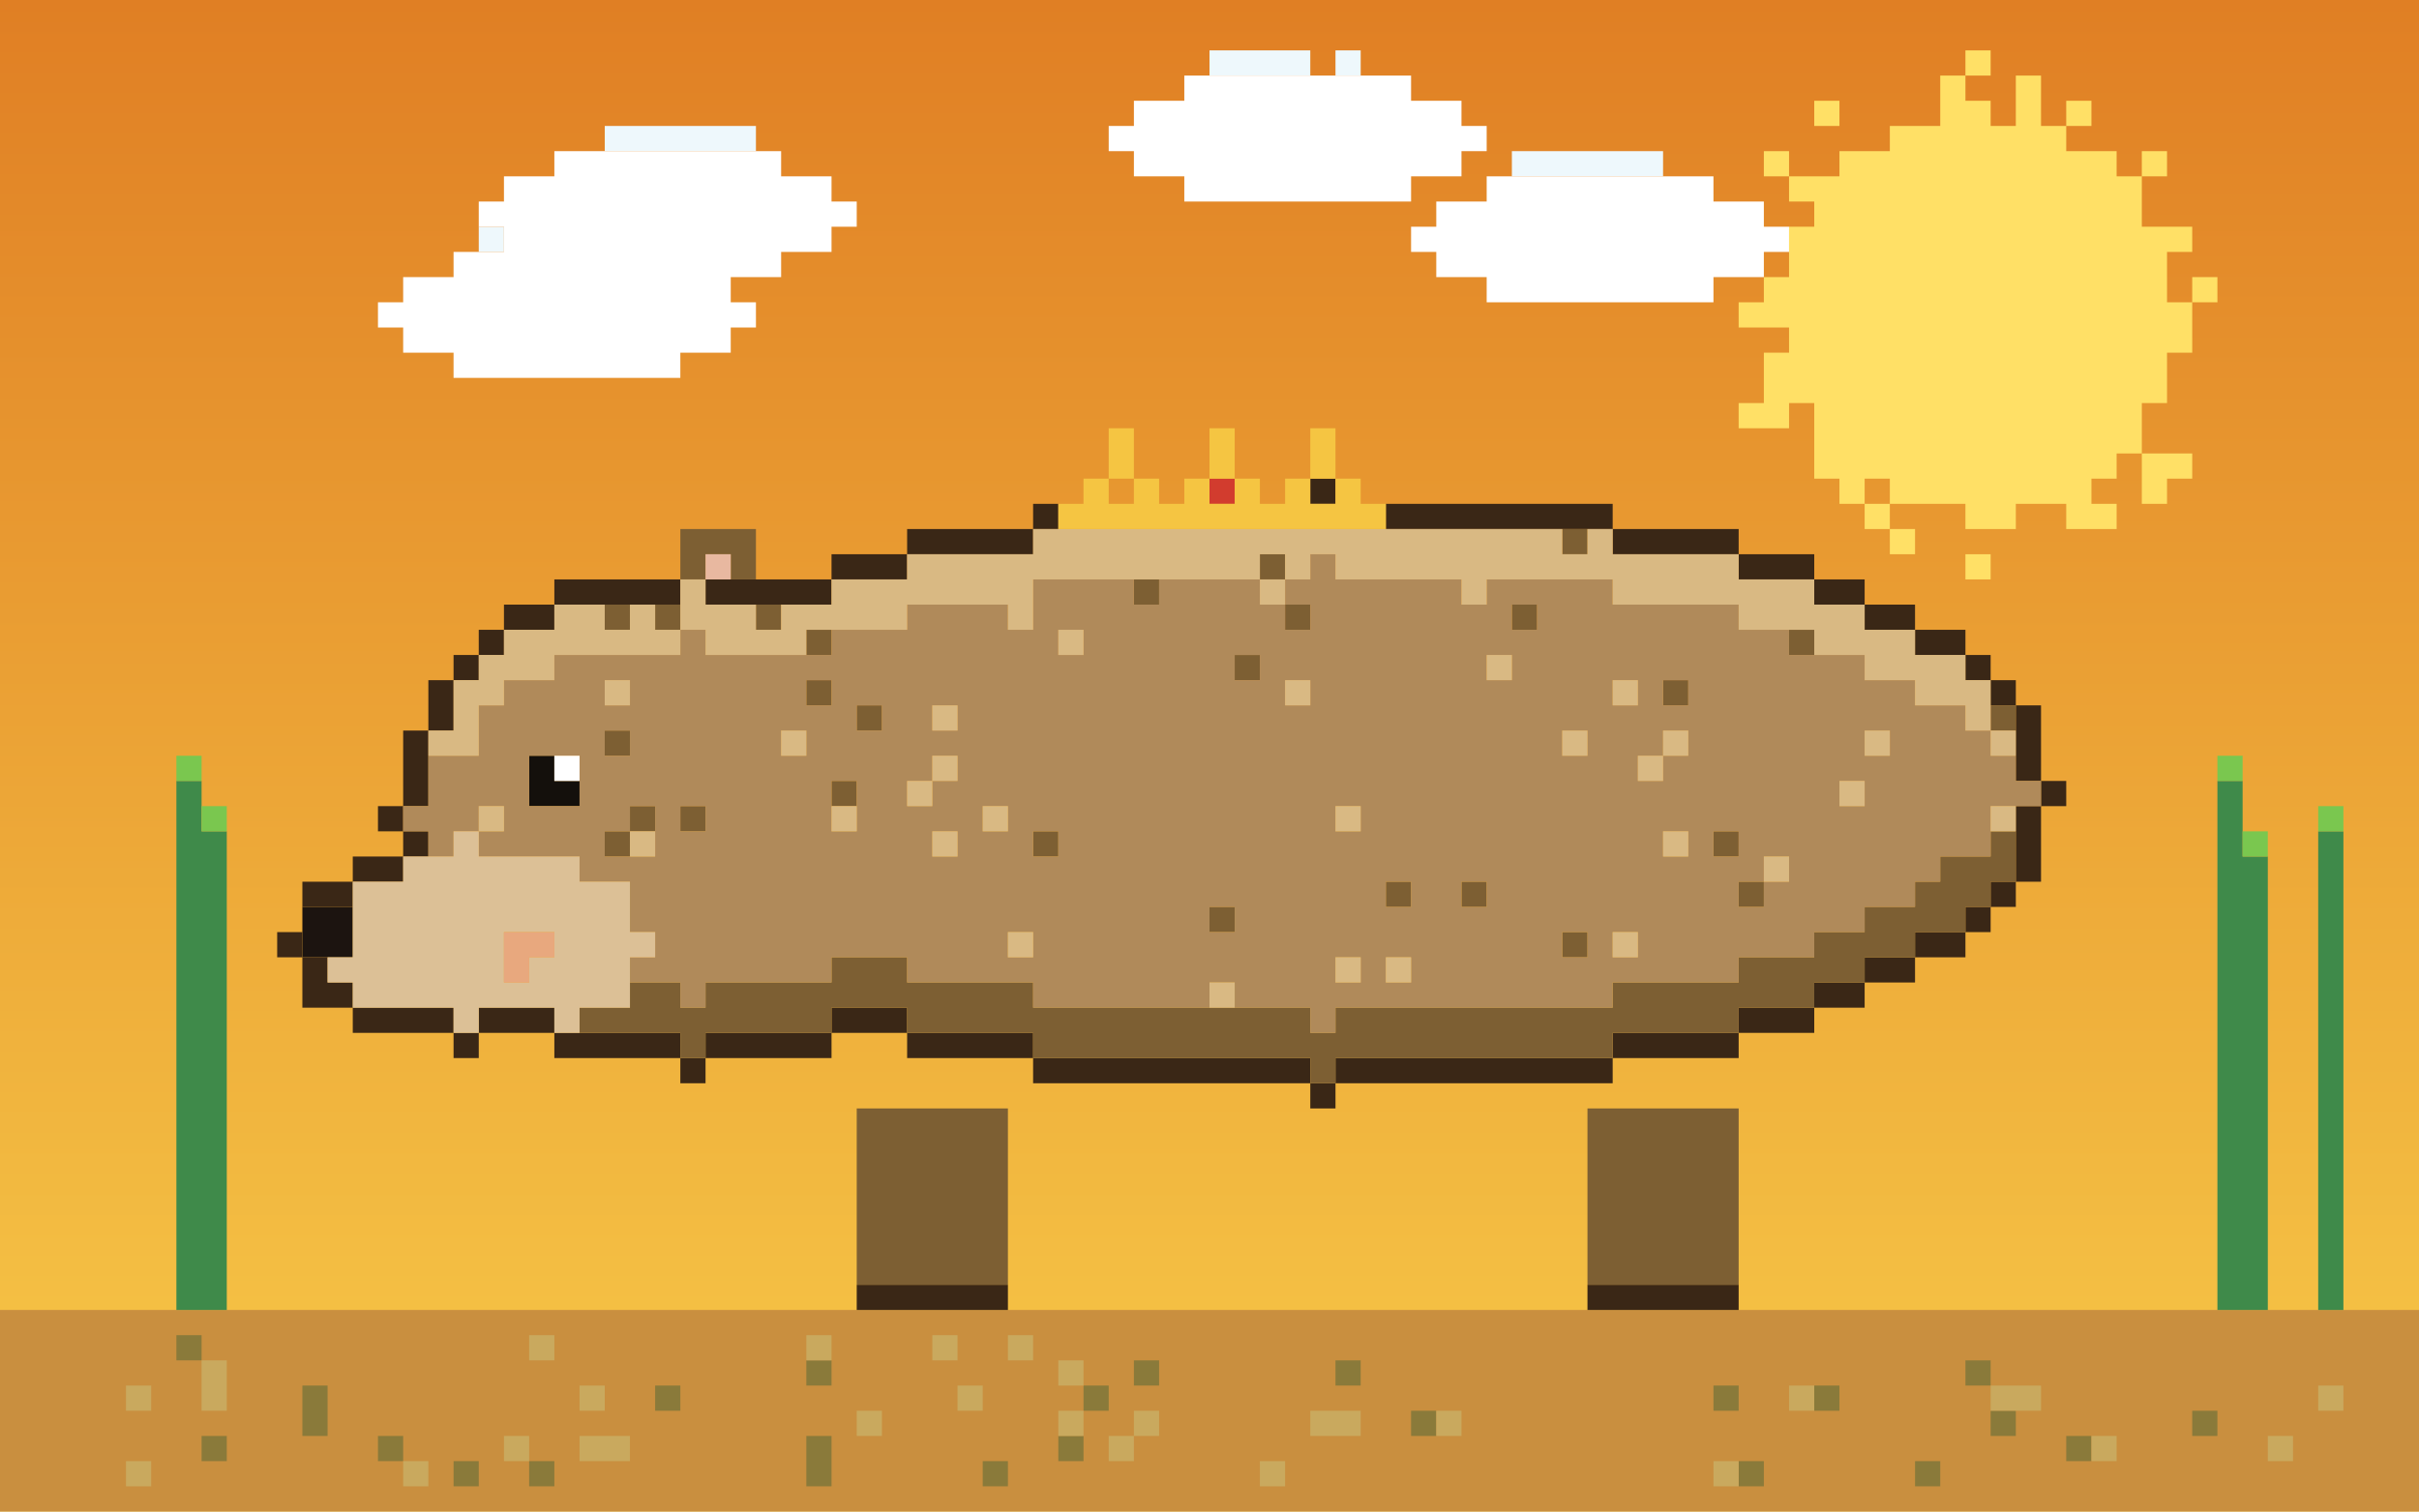
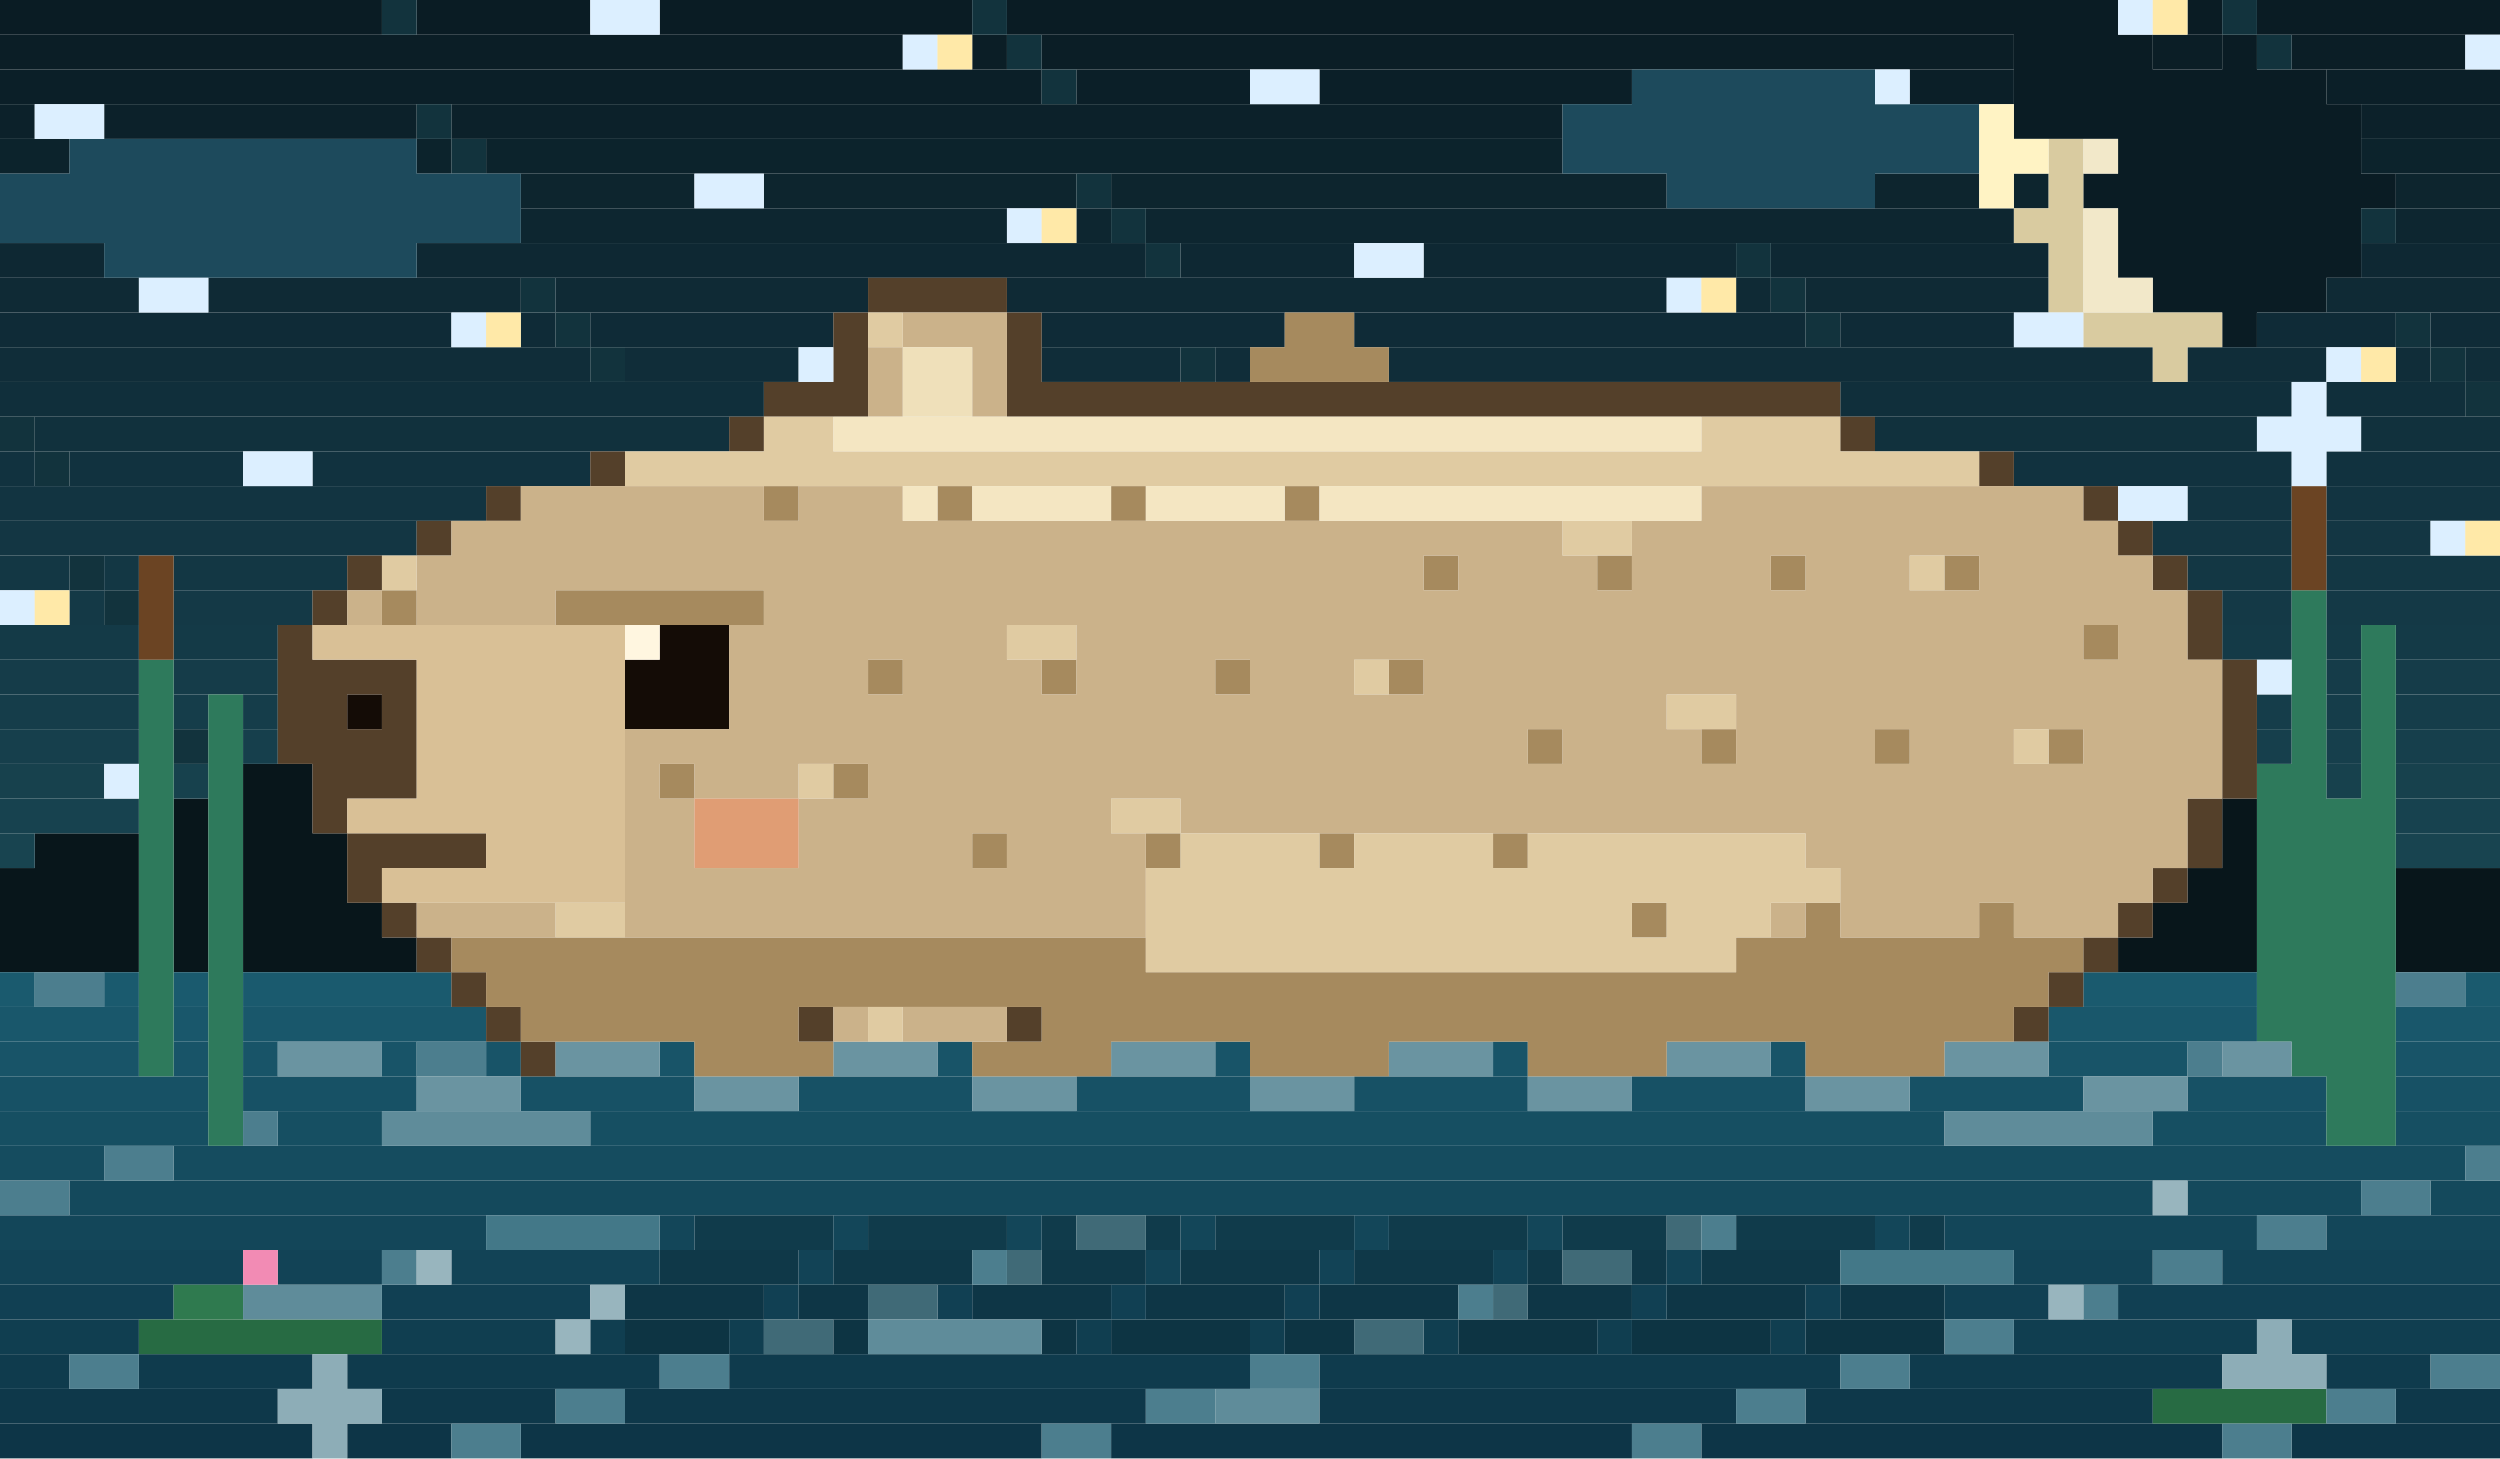
- <svg xmlns="http://www.w3.org/2000/svg" viewBox="0 0 480 300">
-   <defs>
-     <linearGradient id="g" x1="0" y1="0" x2="0" y2="1">
-       <stop offset="0" stop-color="#e07f24" />
-       <stop offset="1" stop-color="#f7c948" />
-     </linearGradient>
-   </defs>
-   <rect width="480" height="300" fill="url(#g)" />
-   <rect y="260" width="480" height="40" fill="#c98f3f" />
-   <path fill="#14100c" d="M105 150h5v5H105zM105 155h10v5H105z" />
-   <path fill="#1c1410" d="M60 180h10v5H60zM60 185h10v5H60z" />
-   <path fill="#3a2716" d="M260 95h5v5H260zM205 100h5v5H205zM275 100h45v5H275zM180 105h25v5H180zM320 105h25v5H320zM165 110h15v5H165zM345 110h15v5H345zM110 115h25v5H110zM140 115h25v5H140zM360 115h10v5H360zM100 120h10v5H100zM370 120h10v5H370zM95 125h5v5H95zM380 125h10v5H380zM90 130h5v5H90zM390 130h5v5H390zM85 135h5v5H85zM395 135h5v5H395zM85 140h5v5H85zM400 140h5v5H400zM80 145h5v5H80zM400 145h5v5H400zM80 150h5v5H80zM400 150h5v5H400zM80 155h5v5H80zM405 155h5v5H405zM75 160h5v5H75zM400 160h5v5H400zM80 165h5v5H80zM400 165h5v5H400zM70 170h10v5H70zM400 170h5v5H400zM60 175h10v5H60zM395 175h5v5H395zM390 180h5v5H390zM55 185h5v5H55zM380 185h10v5H380zM60 190h5v5H60zM370 190h10v5H370zM60 195h10v5H60zM360 195h10v5H360zM70 200h20v5H70zM95 200h15v5H95zM165 200h15v5H165zM345 200h15v5H345zM90 205h5v5H90zM110 205h25v5H110zM140 205h25v5H140zM180 205h25v5H180zM320 205h25v5H320zM135 210h5v5H135zM205 210h55v5H205zM265 210h55v5H265zM260 215h5v5H260zM170 255h30v5H170zM315 255h30v5H315z" />
-   <path fill="#3f8a4a" d="M35 155h5v5H35zM440 155h5v5H440zM35 160h5v5H35zM440 160h5v5H440zM35 165h10v5H35zM440 165h5v5H440zM460 165h5v5H460zM35 170h10v5H35zM440 170h10v5H440zM460 170h5v5H460zM35 175h10v5H35zM440 175h10v5H440zM460 175h5v5H460zM35 180h10v5H35zM440 180h10v5H440zM460 180h5v5H460zM35 185h10v5H35zM440 185h10v5H440zM460 185h5v5H460zM35 190h10v5H35zM440 190h10v5H440zM460 190h5v5H460zM35 195h10v5H35zM440 195h10v5H440zM460 195h5v5H460zM35 200h10v5H35zM440 200h10v5H440zM460 200h5v5H460zM35 205h10v5H35zM440 205h10v5H440zM460 205h5v5H460zM35 210h10v5H35zM440 210h10v5H440zM460 210h5v5H460zM35 215h10v5H35zM440 215h10v5H440zM460 215h5v5H460zM35 220h10v5H35zM440 220h10v5H440zM460 220h5v5H460zM35 225h10v5H35zM440 225h10v5H440zM460 225h5v5H460zM35 230h10v5H35zM440 230h10v5H440zM460 230h5v5H460zM35 235h10v5H35zM440 235h10v5H440zM460 235h5v5H460zM35 240h10v5H35zM440 240h10v5H440zM460 240h5v5H460zM35 245h10v5H35zM440 245h10v5H440zM460 245h5v5H460zM35 250h10v5H35zM440 250h10v5H440zM460 250h5v5H460zM35 255h10v5H35zM440 255h10v5H440zM460 255h5v5H460z" />
-   <path fill="#7ac74f" d="M35 150h5v5H35zM440 150h5v5H440zM40 160h5v5H40zM460 160h5v5H460zM445 165h5v5H445z" />
-   <path fill="#7d5f33" d="M135 105h15v5H135zM310 105h5v5H310zM135 110h5v5H135zM145 110h5v5H145zM250 110h5v5H250zM225 115h5v5H225zM120 120h5v5H120zM130 120h5v5H130zM150 120h5v5H150zM255 120h5v5H255zM300 120h5v5H300zM160 125h5v5H160zM355 125h5v5H355zM245 130h5v5H245zM160 135h5v5H160zM330 135h5v5H330zM170 140h5v5H170zM395 140h5v5H395zM120 145h5v5H120zM165 155h5v5H165zM125 160h5v5H125zM135 160h5v5H135zM120 165h5v5H120zM205 165h5v5H205zM340 165h5v5H340zM395 165h5v5H395zM385 170h15v5H385zM275 175h5v5H275zM290 175h5v5H290zM345 175h5v5H345zM380 175h15v5H380zM240 180h5v5H240zM370 180h20v5H370zM310 185h5v5H310zM360 185h20v5H360zM165 190h15v5H165zM345 190h25v5H345zM125 195h10v5H125zM140 195h65v5H140zM320 195h40v5H320zM115 200h50v5H115zM180 200h80v5H180zM265 200h80v5H265zM135 205h5v5H135zM205 205h115v5H205zM260 210h5v5H260zM170 220h30v5H170zM315 220h30v5H315zM170 225h30v5H170zM315 225h30v5H315zM170 230h30v5H170zM315 230h30v5H315zM170 235h30v5H170zM315 235h30v5H315zM170 240h30v5H170zM315 240h30v5H315zM170 245h30v5H170zM315 245h30v5H315zM170 250h30v5H170zM315 250h30v5H315z" />
-   <path fill="#8a7a3a" d="M35 265h5v5H35zM160 270h5v5H160zM225 270h5v5H225zM265 270h5v5H265zM390 270h5v5H390zM60 275h5v5H60zM130 275h5v5H130zM215 275h5v5H215zM340 275h5v5H340zM360 275h5v5H360zM60 280h5v5H60zM280 280h5v5H280zM395 280h5v5H395zM435 280h5v5H435zM40 285h5v5H40zM75 285h5v5H75zM160 285h5v5H160zM210 285h5v5H210zM410 285h5v5H410zM90 290h5v5H90zM105 290h5v5H105zM160 290h5v5H160zM195 290h5v5H195zM345 290h5v5H345zM380 290h5v5H380z" />
-   <path fill="#b08a5a" d="M260 110h5v5H260zM205 115h20v5H205zM230 115h20v5H230zM255 115h35v5H255zM295 115h25v5H295zM180 120h20v5H180zM205 120h50v5H205zM260 120h40v5H260zM305 120h40v5H305zM135 125h5v5H135zM165 125h45v5H165zM215 125h140v5H215zM110 130h135v5H110zM250 130h45v5H250zM300 130h70v5H300zM100 135h20v5H100zM125 135h35v5H125zM165 135h90v5H165zM260 135h60v5H260zM325 135h5v5H325zM335 135h45v5H335zM95 140h75v5H95zM175 140h10v5H175zM190 140h200v5H190zM95 145h25v5H95zM125 145h30v5H125zM160 145h150v5H160zM315 145h15v5H315zM335 145h35v5H335zM375 145h20v5H375zM85 150h20v5H85zM115 150h70v5H115zM190 150h135v5H190zM330 150h70v5H330zM85 155h20v5H85zM115 155h50v5H115zM170 155h10v5H170zM185 155h180v5H185zM370 155h35v5H370zM80 160h15v5H80zM100 160h25v5H100zM130 160h5v5H130zM140 160h25v5H140zM170 160h25v5H170zM200 160h65v5H200zM270 160h125v5H270zM85 165h5v5H85zM95 165h25v5H95zM130 165h55v5H130zM190 165h15v5H190zM210 165h120v5H210zM335 165h5v5H335zM345 165h50v5H345zM115 170h235v5H115zM355 170h30v5H355zM125 175h150v5H125zM280 175h10v5H280zM295 175h50v5H295zM350 175h30v5H350zM125 180h115v5H125zM245 180h125v5H245zM130 185h70v5H130zM205 185h105v5H205zM315 185h5v5H315zM325 185h35v5H325zM125 190h40v5H125zM180 190h85v5H180zM270 190h5v5H270zM280 190h65v5H280zM135 195h5v5H135zM205 195h35v5H205zM245 195h75v5H245zM260 200h5v5H260z" />
-   <path fill="#c9a95e" d="M105 265h5v5H105zM160 265h5v5H160zM185 265h5v5H185zM200 265h5v5H200zM40 270h5v5H40zM210 270h5v5H210zM25 275h5v5H25zM40 275h5v5H40zM115 275h5v5H115zM190 275h5v5H190zM355 275h5v5H355zM395 275h10v5H395zM460 275h5v5H460zM170 280h5v5H170zM210 280h5v5H210zM225 280h5v5H225zM260 280h10v5H260zM285 280h5v5H285zM100 285h5v5H100zM115 285h10v5H115zM220 285h5v5H220zM415 285h5v5H415zM450 285h5v5H450zM25 290h5v5H25zM80 290h5v5H80zM250 290h5v5H250zM340 290h5v5H340z" />
-   <path fill="#d23c2e" d="M240 95h5v5H240z" />
-   <path fill="#d9b983" d="M205 105h105v5H205zM315 105h5v5H315zM180 110h70v5H180zM255 110h5v5H255zM265 110h80v5H265zM135 115h5v5H135zM165 115h40v5H165zM250 115h5v5H250zM290 115h5v5H290zM320 115h40v5H320zM110 120h10v5H110zM125 120h5v5H125zM135 120h15v5H135zM155 120h25v5H155zM200 120h5v5H200zM345 120h25v5H345zM100 125h35v5H100zM140 125h20v5H140zM210 125h5v5H210zM360 125h20v5H360zM95 130h15v5H95zM295 130h5v5H295zM370 130h20v5H370zM90 135h10v5H90zM120 135h5v5H120zM255 135h5v5H255zM320 135h5v5H320zM380 135h15v5H380zM90 140h5v5H90zM185 140h5v5H185zM390 140h5v5H390zM85 145h10v5H85zM155 145h5v5H155zM310 145h5v5H310zM330 145h5v5H330zM370 145h5v5H370zM395 145h5v5H395zM185 150h5v5H185zM325 150h5v5H325zM180 155h5v5H180zM365 155h5v5H365zM95 160h5v5H95zM165 160h5v5H165zM195 160h5v5H195zM265 160h5v5H265zM395 160h5v5H395zM125 165h5v5H125zM185 165h5v5H185zM330 165h5v5H330zM350 170h5v5H350zM200 185h5v5H200zM320 185h5v5H320zM265 190h5v5H265zM275 190h5v5H275zM240 195h5v5H240z" />
-   <path fill="#dcc096" d="M90 165h5v5H90zM80 170h35v5H80zM70 175h55v5H70zM70 180h55v5H70zM70 185h30v5H70zM110 185h20v5H110zM65 190h35v5H65zM105 190h20v5H105zM70 195h55v5H70zM90 200h5v5H90zM110 200h5v5H110z" />
-   <path fill="#e8a87e" d="M100 185h10v5H100zM100 190h5v5H100z" />
-   <path fill="#e8b8a0" d="M140 110h5v5H140z" />
-   <path fill="#eef8fc" d="M240 10h20v5H240zM265 10h5v5H265zM120 25h30v5H120zM300 30h30v5H300zM95 45h5v5H95z" />
-   <path fill="#f5c542" d="M220 85h5v5H220zM240 85h5v5H240zM260 85h5v5H260zM220 90h5v5H220zM240 90h5v5H240zM260 90h5v5H260zM215 95h5v5H215zM225 95h5v5H225zM235 95h5v5H235zM245 95h5v5H245zM255 95h5v5H255zM265 95h5v5H265zM210 100h65v5H210z" />
-   <path fill="#ffe066" d="M390 10h5v5H390zM385 15h5v5H385zM400 15h5v5H400zM360 20h5v5H360zM385 20h10v5H385zM400 20h5v5H400zM410 20h5v5H410zM375 25h35v5H375zM350 30h5v5H350zM365 30h55v5H365zM425 30h5v5H425zM355 35h70v5H355zM360 40h65v5H360zM355 45h80v5H355zM355 50h75v5H355zM350 55h80v5H350zM435 55h5v5H435zM345 60h90v5H345zM355 65h80v5H355zM350 70h80v5H350zM350 75h80v5H350zM345 80h10v5H345zM360 80h65v5H360zM360 85h65v5H360zM360 90h60v5H360zM425 90h10v5H425zM365 95h5v5H365zM375 95h40v5H375zM425 95h5v5H425zM370 100h5v5H370zM390 100h10v5H390zM410 100h10v5H410zM375 105h5v5H375zM390 110h5v5H390z" />
-   <path fill="#ffffff" d="M235 15h45v5H235zM225 20h65v5H225zM220 25h75v5H220zM110 30h45v5H110zM225 30h65v5H225zM100 35h65v5H100zM235 35h45v5H235zM295 35h45v5H295zM95 40h75v5H95zM285 40h65v5H285zM100 45h65v5H100zM280 45h75v5H280zM90 50h65v5H90zM285 50h65v5H285zM80 55h65v5H80zM295 55h45v5H295zM75 60h75v5H75zM80 65h65v5H80zM90 70h45v5H90zM110 150h5v5H110z" />
+ <svg xmlns="http://www.w3.org/2000/svg" viewBox="0 0 432 252">
+   <path fill="#08161b" d="M42 132h12v6H42zM30 138h6v6H30zM42 138h12v6H42zM384 138h6v6H384zM6 144h18v6H6zM30 144h6v6H30zM42 144h18v6H42zM384 144h6v6H384zM0 150h24v6H0zM30 150h6v6H30zM42 150h18v6H42zM378 150h12v6H378zM414 150h18v6H414zM0 156h24v6H0zM30 156h6v6H30zM42 156h24v6H42zM372 156h18v6H372zM414 156h18v6H414zM0 162h24v6H0zM30 162h6v6H30zM42 162h30v6H42zM366 162h24v6H366zM414 162h18v6H414z" />
+   <path fill="#0a1c24" d="M0 0h66v6H0zM72 0h30v6H72zM114 0h54v6H114zM174 0h192v6H174zM378 0h6v6H378zM390 0h42v6H390zM348 6h24v6H348zM384 6h6v6H384zM348 12h54v6H348zM348 18h60v6H348zM366 24h42v6H366zM360 30h54v6H360zM366 36h42v6H366zM366 42h42v6H366zM372 48h30v6H372zM384 54h6v6H384z" />
+   <path fill="#0b1e26" d="M0 6h156v6H0zM168 6h6v6H168zM180 6h168v6H180zM372 6h12v6H372zM396 6h30v6H396z" />
+   <path fill="#0b1f28" d="M0 12h180v6H0zM186 12h30v6H186zM228 12h54v6H228zM330 12h18v6H330zM402 12h30v6H402z" />
+   <path fill="#0c212a" d="M0 18h6v6H0zM18 18h54v6H18zM78 18h192v6H78zM408 18h24v6H408z" />
+   <path fill="#0c232c" d="M0 24h12v6H0zM72 24h6v6H72zM84 24h186v6H84zM408 24h24v6H408z" />
+   <path fill="#0d252e" d="M90 30h30v6H90zM132 30h54v6H132zM192 30h96v6H192zM324 30h18v6H324zM348 30h6v6H348zM414 30h18v6H414z" />
+   <path fill="#0d2630" d="M90 36h84v6H90zM186 36h6v6H186zM198 36h150v6H198zM414 36h18v6H414z" />
+   <path fill="#0d3443" d="M108 228h18v6H108zM144 228h6v6H144zM180 228h6v6H180zM192 228h24v6H192zM222 228h12v6H222zM252 228h24v6H252zM282 228h24v6H282zM312 228h24v6H312z" />
+   <path fill="#0d3547" d="M0 246h54v6H0zM60 246h18v6H60zM90 246h90v6H90zM192 246h90v6H192zM294 246h90v6H294zM396 246h36v6H396z" />
+   <path fill="#0e2833" d="M0 42h18v6H0zM72 42h126v6H72zM204 42h30v6H204zM246 42h54v6H246zM306 42h48v6H306zM408 42h24v6H408z" />
+   <path fill="#0e3646" d="M108 222h24v6H108zM138 222h12v6H138zM168 222h24v6H168zM198 222h24v6H198zM228 222h24v6H228zM264 222h18v6H264zM288 222h24v6H288zM318 222h18v6H318z" />
+   <path fill="#0e384a" d="M0 240h48v6H0zM66 240h30v6H66zM108 240h90v6H108zM228 240h72v6H228zM312 240h60v6H312zM414 240h18v6H414z" />
+   <path fill="#0f2a35" d="M0 48h24v6H0zM36 48h54v6H36zM96 48h54v6H96zM174 48h114v6H174zM300 48h6v6H300zM312 48h42v6H312zM402 48h30v6H402z" />
+   <path fill="#0f2b37" d="M0 54h78v6H0zM90 54h6v6H90zM102 54h42v6H102zM180 54h42v6H180zM234 54h78v6H234zM318 54h30v6H318zM390 54h24v6H390zM420 54h12v6H420z" />
+   <path fill="#0f3848" d="M114 216h24v6H114zM144 216h24v6H144zM180 216h18v6H180zM204 216h24v6H204zM234 216h24v6H234zM264 216h6v6H264zM282 216h6v6H282zM294 216h24v6H294z" />
+   <path fill="#0f3b4d" d="M0 234h12v6H0zM24 234h30v6H24zM60 234h54v6H60zM126 234h90v6H126zM228 234h90v6H228zM330 234h54v6H330zM402 234h18v6H402z" />
+   <path fill="#102d39" d="M0 60h102v6H0zM108 60h30v6H108zM180 60h24v6H180zM210 60h6v6H210zM240 60h132v6H240zM378 60h24v6H378zM414 60h6v6H414zM426 60h6v6H426z" />
+   <path fill="#102f3b" d="M0 66h132v6H0zM318 66h78v6H318zM402 66h24v6H402z" />
+   <path fill="#103b4b" d="M120 210h24v6H120zM150 210h24v6H150zM180 210h6v6H180zM198 210h6v6H198zM210 210h24v6H210zM240 210h24v6H240zM270 210h18v6H270zM300 210h24v6H300zM330 210h6v6H330z" />
+   <path fill="#103e50" d="M0 228h24v6H0zM66 228h30v6H66zM102 228h6v6H102zM126 228h6v6H126zM186 228h6v6H186zM216 228h6v6H216zM246 228h6v6H246zM276 228h6v6H276zM306 228h6v6H306zM348 228h42v6H348zM396 228h36v6H396z" />
+   <path fill="#11313d" d="M6 72h120v6H6zM324 72h66v6H324zM408 72h24v6H408z" />
+   <path fill="#11323f" d="M0 78h6v6H0zM12 78h30v6H12zM54 78h48v6H54zM348 78h48v6H348zM402 78h30v6H402z" />
+   <path fill="#114053" d="M0 222h30v6H0zM66 222h36v6H66zM132 222h6v6H132zM162 222h6v6H162zM192 222h6v6H192zM222 222h6v6H222zM282 222h6v6H282zM312 222h6v6H312zM336 222h18v6H336zM366 222h66v6H366z" />
+   <path fill="#12333d" d="M66 0h6v6H66zM168 0h6v6H168zM384 0h6v6H384zM174 6h6v6H174zM390 6h6v6H390zM180 12h6v6H180zM72 18h6v6H72zM78 24h6v6H78zM186 30h6v6H186zM192 36h6v6H192zM408 36h6v6H408zM198 42h6v6H198zM300 42h6v6H300zM90 48h6v6H90zM306 48h6v6H306zM96 54h6v6H96zM312 54h6v6H312zM414 54h6v6H414zM102 60h6v6H102zM204 60h6v6H204zM420 60h6v6H420zM426 66h6v6H426zM0 72h6v6H0zM6 78h6v6H6zM12 96h6v6H12zM18 102h6v6H18zM30 126h6v6H30z" />
+   <path fill="#123441" d="M0 84h84v6H0zM378 84h18v6H378zM402 84h30v6H402z" />
+   <path fill="#124356" d="M0 216h42v6H0zM48 216h18v6H48zM78 216h36v6H78zM138 216h6v6H138zM198 216h6v6H198zM228 216h6v6H228zM258 216h6v6H258zM288 216h6v6H288zM348 216h24v6H348zM384 216h48v6H384z" />
+   <path fill="#133643" d="M0 90h72v6H0zM372 90h24v6H372zM402 90h18v6H402z" />
+   <path fill="#133744" d="M0 96h12v6H0zM18 96h6v6H18zM30 96h30v6H30zM378 96h18v6H378zM402 96h30v6H402z" />
+   <path fill="#134659" d="M0 210h84v6H0zM114 210h6v6H114zM144 210h6v6H144zM174 210h6v6H174zM204 210h6v6H204zM234 210h6v6H234zM264 210h6v6H264zM324 210h6v6H324zM336 210h54v6H336zM402 210h30v6H402z" />
+   <path fill="#140c06" d="M114 108h12v6H114zM108 114h18v6H108zM60 120h6v6H60zM108 120h18v6H108z" />
+   <path fill="#143946" d="M12 102h6v6H12zM30 102h24v6H30zM384 102h12v6H384zM402 102h30v6H402z" />
+   <path fill="#143a47" d="M0 108h24v6H0zM30 108h18v6H30zM384 108h12v6H384zM402 108h6v6H402zM414 108h18v6H414z" />
+   <path fill="#14495c" d="M12 204h360v6H12zM378 204h30v6H378zM420 204h12v6H420z" />
+   <path fill="#153c49" d="M0 114h24v6H0zM30 114h18v6H30zM402 114h6v6H402zM414 114h18v6H414z" />
+   <path fill="#153d4a" d="M0 120h24v6H0zM30 120h6v6H30zM42 120h6v6H42zM390 120h6v6H390zM402 120h6v6H402zM414 120h18v6H414z" />
+   <path fill="#154c5f" d="M0 198h18v6H0zM30 198h396v6H30z" />
+   <path fill="#163f4c" d="M0 126h24v6H0zM42 126h6v6H42zM390 126h6v6H390zM402 126h6v6H402zM414 126h18v6H414z" />
+   <path fill="#164f62" d="M0 192h36v6H0zM48 192h18v6H48zM102 192h234v6H102zM372 192h30v6H372zM414 192h18v6H414z" />
+   <path fill="#17414d" d="M0 132h18v6H0zM30 132h6v6H30zM402 132h6v6H402zM414 132h18v6H414z" />
+   <path fill="#17424f" d="M0 138h24v6H0zM414 138h18v6H414z" />
+   <path fill="#175165" d="M0 186h36v6H0zM42 186h30v6H42zM90 186h30v6H90zM138 186h30v6H138zM186 186h30v6H186zM234 186h30v6H234zM282 186h30v6H282zM330 186h30v6H330zM378 186h24v6H378zM414 186h18v6H414z" />
+   <path fill="#184450" d="M0 144h6v6H0zM414 144h18v6H414z" />
+   <path fill="#185468" d="M0 180h24v6H0zM30 180h6v6H30zM42 180h6v6H42zM66 180h6v6H66zM84 180h6v6H84zM114 180h6v6H114zM162 180h6v6H162zM210 180h6v6H210zM258 180h6v6H258zM306 180h6v6H306zM354 180h24v6H354zM414 180h18v6H414z" />
+   <path fill="#19576b" d="M0 174h24v6H0zM30 174h6v6H30zM42 174h42v6H42zM354 174h36v6H354zM414 174h18v6H414z" />
+   <path fill="#1a5a6e" d="M0 168h6v6H0zM18 168h6v6H18zM30 168h6v6H30zM42 168h36v6H42zM360 168h30v6H360zM426 168h6v6H426z" />
+   <path fill="#1d4a5c" d="M282 12h42v6H282zM270 18h72v6H270zM12 24h60v6H12zM270 24h72v6H270zM0 30h90v6H0zM288 30h36v6H288zM0 36h90v6H0zM18 42h54v6H18z" />
+   <path fill="#276b43" d="M24 228h42v6H24zM372 240h30v6H372z" />
+   <path fill="#2e7a5c" d="M396 102h6v6H396zM396 108h6v6H396zM408 108h6v6H408zM24 114h6v6H24zM396 114h6v6H396zM408 114h6v6H408zM24 120h6v6H24zM36 120h6v6H36zM396 120h6v6H396zM408 120h6v6H408zM24 126h6v6H24zM36 126h6v6H36zM396 126h6v6H396zM408 126h6v6H408zM24 132h6v6H24zM36 132h6v6H36zM390 132h12v6H390zM408 132h6v6H408zM24 138h6v6H24zM36 138h6v6H36zM390 138h24v6H390zM24 144h6v6H24zM36 144h6v6H36zM390 144h24v6H390zM24 150h6v6H24zM36 150h6v6H36zM390 150h24v6H390zM24 156h6v6H24zM36 156h6v6H36zM390 156h24v6H390zM24 162h6v6H24zM36 162h6v6H36zM390 162h24v6H390zM24 168h6v6H24zM36 168h6v6H36zM390 168h24v6H390zM24 174h6v6H24zM36 174h6v6H36zM390 174h24v6H390zM24 180h6v6H24zM36 180h6v6H36zM396 180h18v6H396zM36 186h6v6H36zM402 186h12v6H402zM36 192h6v6H36zM402 192h12v6H402z" />
+   <path fill="#2f7a4f" d="M30 222h12v6H30z" />
+   <path fill="#406a77" d="M186 210h12v6H186zM288 210h6v6H288zM174 216h6v6H174zM270 216h12v6H270zM150 222h12v6H150zM258 222h6v6H258zM132 228h12v6H132zM234 228h12v6H234z" />
+   <path fill="#437888" d="M84 210h30v6H84zM318 216h30v6H318z" />
+   <path fill="#4c7e8e" d="M6 168h12v6H6zM414 168h12v6H414zM72 180h12v6H72zM378 180h6v6H378zM42 192h6v6H42zM18 198h12v6H18zM426 198h6v6H426zM0 204h12v6H0zM408 204h12v6H408zM294 210h6v6H294zM390 210h12v6H390zM66 216h6v6H66zM168 216h6v6H168zM372 216h12v6H372zM252 222h6v6H252zM360 222h6v6H360zM336 228h12v6H336zM12 234h12v6H12zM114 234h12v6H114zM216 234h12v6H216zM318 234h12v6H318zM420 234h12v6H420zM96 240h12v6H96zM198 240h12v6H198zM300 240h12v6H300zM402 240h12v6H402zM78 246h12v6H78zM180 246h12v6H180zM282 246h12v6H282zM384 246h12v6H384z" />
+   <path fill="#54402a" d="M150 48h24v6H150zM144 54h6v6H144zM174 54h6v6H174zM144 60h6v6H144zM174 60h6v6H174zM132 66h18v6H132zM174 66h144v6H174zM126 72h6v6H126zM318 72h6v6H318zM102 78h6v6H102zM342 78h6v6H342zM84 84h6v6H84zM360 84h6v6H360zM72 90h6v6H72zM366 90h6v6H366zM60 96h6v6H60zM372 96h6v6H372zM54 102h6v6H54zM378 102h6v6H378zM48 108h6v6H48zM378 108h6v6H378zM48 114h24v6H48zM384 114h6v6H384zM48 120h12v6H48zM66 120h6v6H66zM384 120h6v6H384zM48 126h24v6H48zM384 126h6v6H384zM54 132h18v6H54zM384 132h6v6H384zM54 138h6v6H54zM378 138h6v6H378zM60 144h24v6H60zM378 144h6v6H378zM60 150h6v6H60zM372 150h6v6H372zM66 156h6v6H66zM366 156h6v6H366zM72 162h6v6H72zM360 162h6v6H360zM78 168h6v6H78zM354 168h6v6H354zM84 174h6v6H84zM138 174h6v6H138zM174 174h6v6H174zM348 174h6v6H348zM90 180h6v6H90z" />
+   <path fill="#5f8c9a" d="M66 192h36v6H66zM336 192h36v6H336zM42 222h24v6H42zM150 228h30v6H150zM210 240h18v6H210z" />
+   <path fill="#6a94a1" d="M48 180h18v6H48zM96 180h18v6H96zM144 180h18v6H144zM192 180h18v6H192zM240 180h18v6H240zM288 180h18v6H288zM336 180h18v6H336zM384 180h12v6H384zM72 186h18v6H72zM120 186h18v6H120zM168 186h18v6H168zM216 186h18v6H216zM264 186h18v6H264zM312 186h18v6H312zM360 186h18v6H360z" />
+   <path fill="#6b4423" d="M396 84h6v6H396zM396 90h6v6H396zM24 96h6v6H24zM396 96h6v6H396zM24 102h6v6H24zM24 108h6v6H24z" />
+   <path fill="#8dadb7" d="M390 228h6v6H390zM54 234h6v6H54zM384 234h18v6H384zM48 240h18v6H48zM54 246h6v6H54z" />
+   <path fill="#98b5be" d="M372 204h6v6H372zM72 216h6v6H72zM102 222h6v6H102zM354 222h6v6H354zM96 228h6v6H96z" />
+   <path fill="#a68a5e" d="M222 54h12v6H222zM216 60h24v6H216zM132 84h6v6H132zM162 84h6v6H162zM192 84h6v6H192zM222 84h6v6H222zM246 96h6v6H246zM276 96h6v6H276zM306 96h6v6H306zM336 96h6v6H336zM66 102h6v6H66zM96 102h36v6H96zM360 108h6v6H360zM150 114h6v6H150zM180 114h6v6H180zM210 114h6v6H210zM240 114h6v6H240zM264 126h6v6H264zM294 126h6v6H294zM324 126h6v6H324zM354 126h6v6H354zM114 132h6v6H114zM144 132h6v6H144zM168 144h6v6H168zM198 144h6v6H198zM228 144h6v6H228zM258 144h6v6H258zM282 156h6v6H282zM312 156h6v6H312zM342 156h6v6H342zM78 162h120v6H78zM300 162h60v6H300zM84 168h270v6H84zM90 174h48v6H90zM180 174h168v6H180zM120 180h24v6H120zM168 180h24v6H168zM216 180h24v6H216zM264 180h24v6H264zM312 180h24v6H312z" />
+   <path fill="#cbb28a" d="M156 54h18v6H156zM150 60h6v6H150zM168 60h6v6H168zM150 66h6v6H150zM168 66h6v6H168zM90 84h42v6H90zM138 84h18v6H138zM294 84h66v6H294zM78 90h192v6H78zM282 90h84v6H282zM72 96h174v6H72zM252 96h24v6H252zM282 96h24v6H282zM312 96h18v6H312zM342 96h30v6H342zM60 102h6v6H60zM72 102h24v6H72zM132 102h246v6H132zM126 108h48v6H126zM186 108h174v6H186zM366 108h12v6H366zM126 114h24v6H126zM156 114h24v6H156zM186 114h24v6H186zM216 114h18v6H216zM246 114h138v6H246zM126 120h162v6H126zM300 120h84v6H300zM108 126h156v6H108zM270 126h24v6H270zM300 126h24v6H300zM330 126h18v6H330zM360 126h24v6H360zM108 132h6v6H108zM120 132h18v6H120zM150 132h234v6H150zM108 138h12v6H108zM138 138h54v6H138zM204 138h174v6H204zM108 144h12v6H108zM138 144h30v6H138zM174 144h24v6H174zM312 144h66v6H312zM108 150h90v6H108zM318 150h54v6H318zM72 156h24v6H72zM108 156h90v6H108zM306 156h6v6H306zM318 156h24v6H318zM348 156h18v6H348zM144 174h6v6H144zM156 174h18v6H156z" />
+   <path fill="#d9c096" d="M54 108h54v6H54zM72 114h36v6H72zM72 120h36v6H72zM72 126h36v6H72zM72 132h36v6H72zM60 138h48v6H60zM84 144h24v6H84zM66 150h42v6H66z" />
+   <path fill="#d9cba0" d="M354 24h6v6H354zM354 30h6v6H354zM348 36h12v6H348zM354 42h6v6H354zM354 48h6v6H354zM360 54h24v6H360zM372 60h6v6H372z" />
+   <path fill="#dcefff" d="M102 0h12v6H102zM366 0h6v6H366zM156 6h6v6H156zM426 6h6v6H426zM216 12h12v6H216zM324 12h6v6H324zM6 18h12v6H6zM120 30h12v6H120zM174 36h6v6H174zM234 42h12v6H234zM24 48h12v6H24zM288 48h6v6H288zM78 54h6v6H78zM348 54h12v6H348zM138 60h6v6H138zM402 60h6v6H402zM396 66h6v6H396zM390 72h18v6H390zM42 78h12v6H42zM396 78h6v6H396zM366 84h12v6H366zM420 90h6v6H420zM0 102h6v6H0zM390 114h6v6H390zM18 132h6v6H18z" />
+   <path fill="#e09d74" d="M120 138h18v6H120zM120 144h18v6H120z" />
+   <path fill="#e0cba2" d="M150 54h6v6H150zM132 72h12v6H132zM294 72h24v6H294zM108 78h234v6H108zM270 90h12v6H270zM66 96h6v6H66zM330 96h6v6H330zM174 108h12v6H174zM234 114h6v6H234zM288 120h12v6H288zM348 126h6v6H348zM138 132h6v6H138zM192 138h12v6H192zM204 144h24v6H204zM234 144h24v6H234zM264 144h48v6H264zM198 150h120v6H198zM96 156h12v6H96zM198 156h84v6H198zM288 156h18v6H288zM198 162h102v6H198zM150 174h6v6H150z" />
+   <path fill="#efe0ba" d="M156 60h12v6H156zM156 66h12v6H156z" />
+   <path fill="#f28bb4" d="M42 216h6v6H42z" />
+   <path fill="#f2e8c9" d="M360 24h6v6H360zM360 36h6v6H360zM360 42h6v6H360zM360 48h12v6H360z" />
+   <path fill="#f4e6c2" d="M144 72h150v6H144zM156 84h6v6H156zM168 84h24v6H168zM198 84h24v6H198zM228 84h66v6H228z" />
+   <path fill="#ffe9a8" d="M372 0h6v6H372zM162 6h6v6H162zM180 36h6v6H180zM294 48h6v6H294zM84 54h6v6H84zM408 60h6v6H408zM426 90h6v6H426zM6 102h6v6H6z" />
+   <path fill="#fff3c4" d="M342 18h6v6H342zM342 24h12v6H342zM342 30h6v6H342z" />
+   <path fill="#fff6e0" d="M108 108h6v6H108z" />
</svg>
